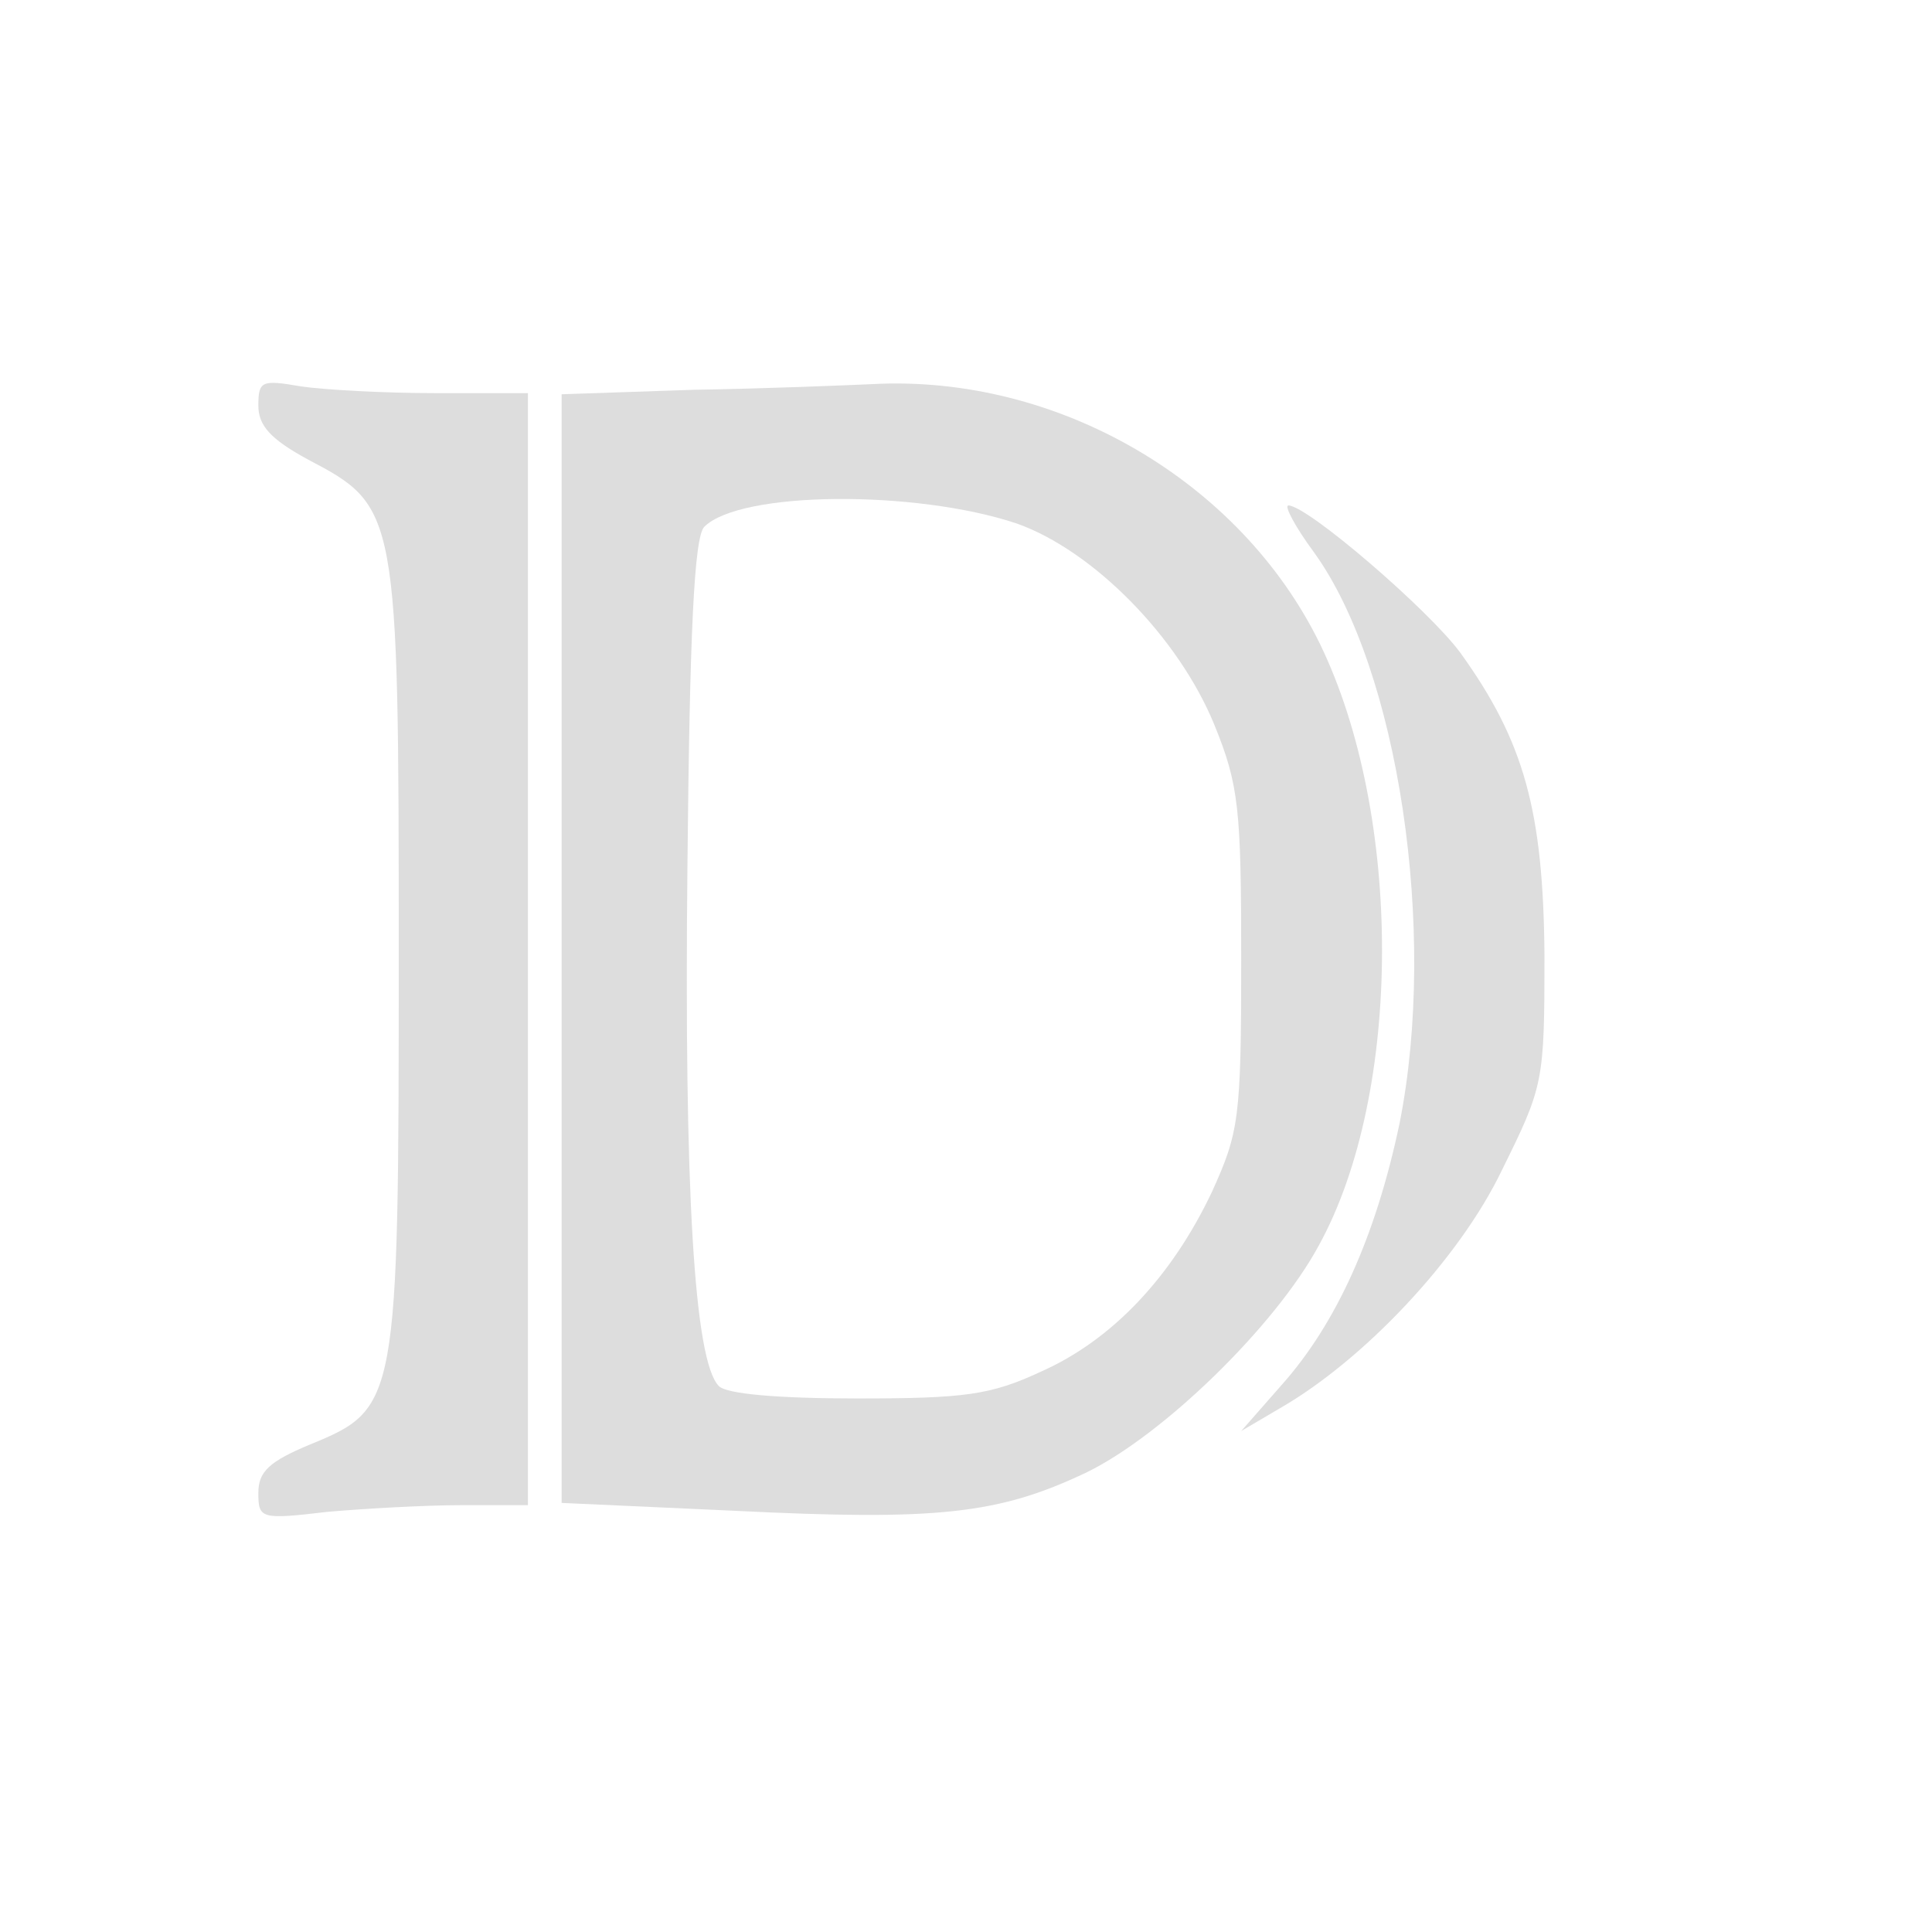
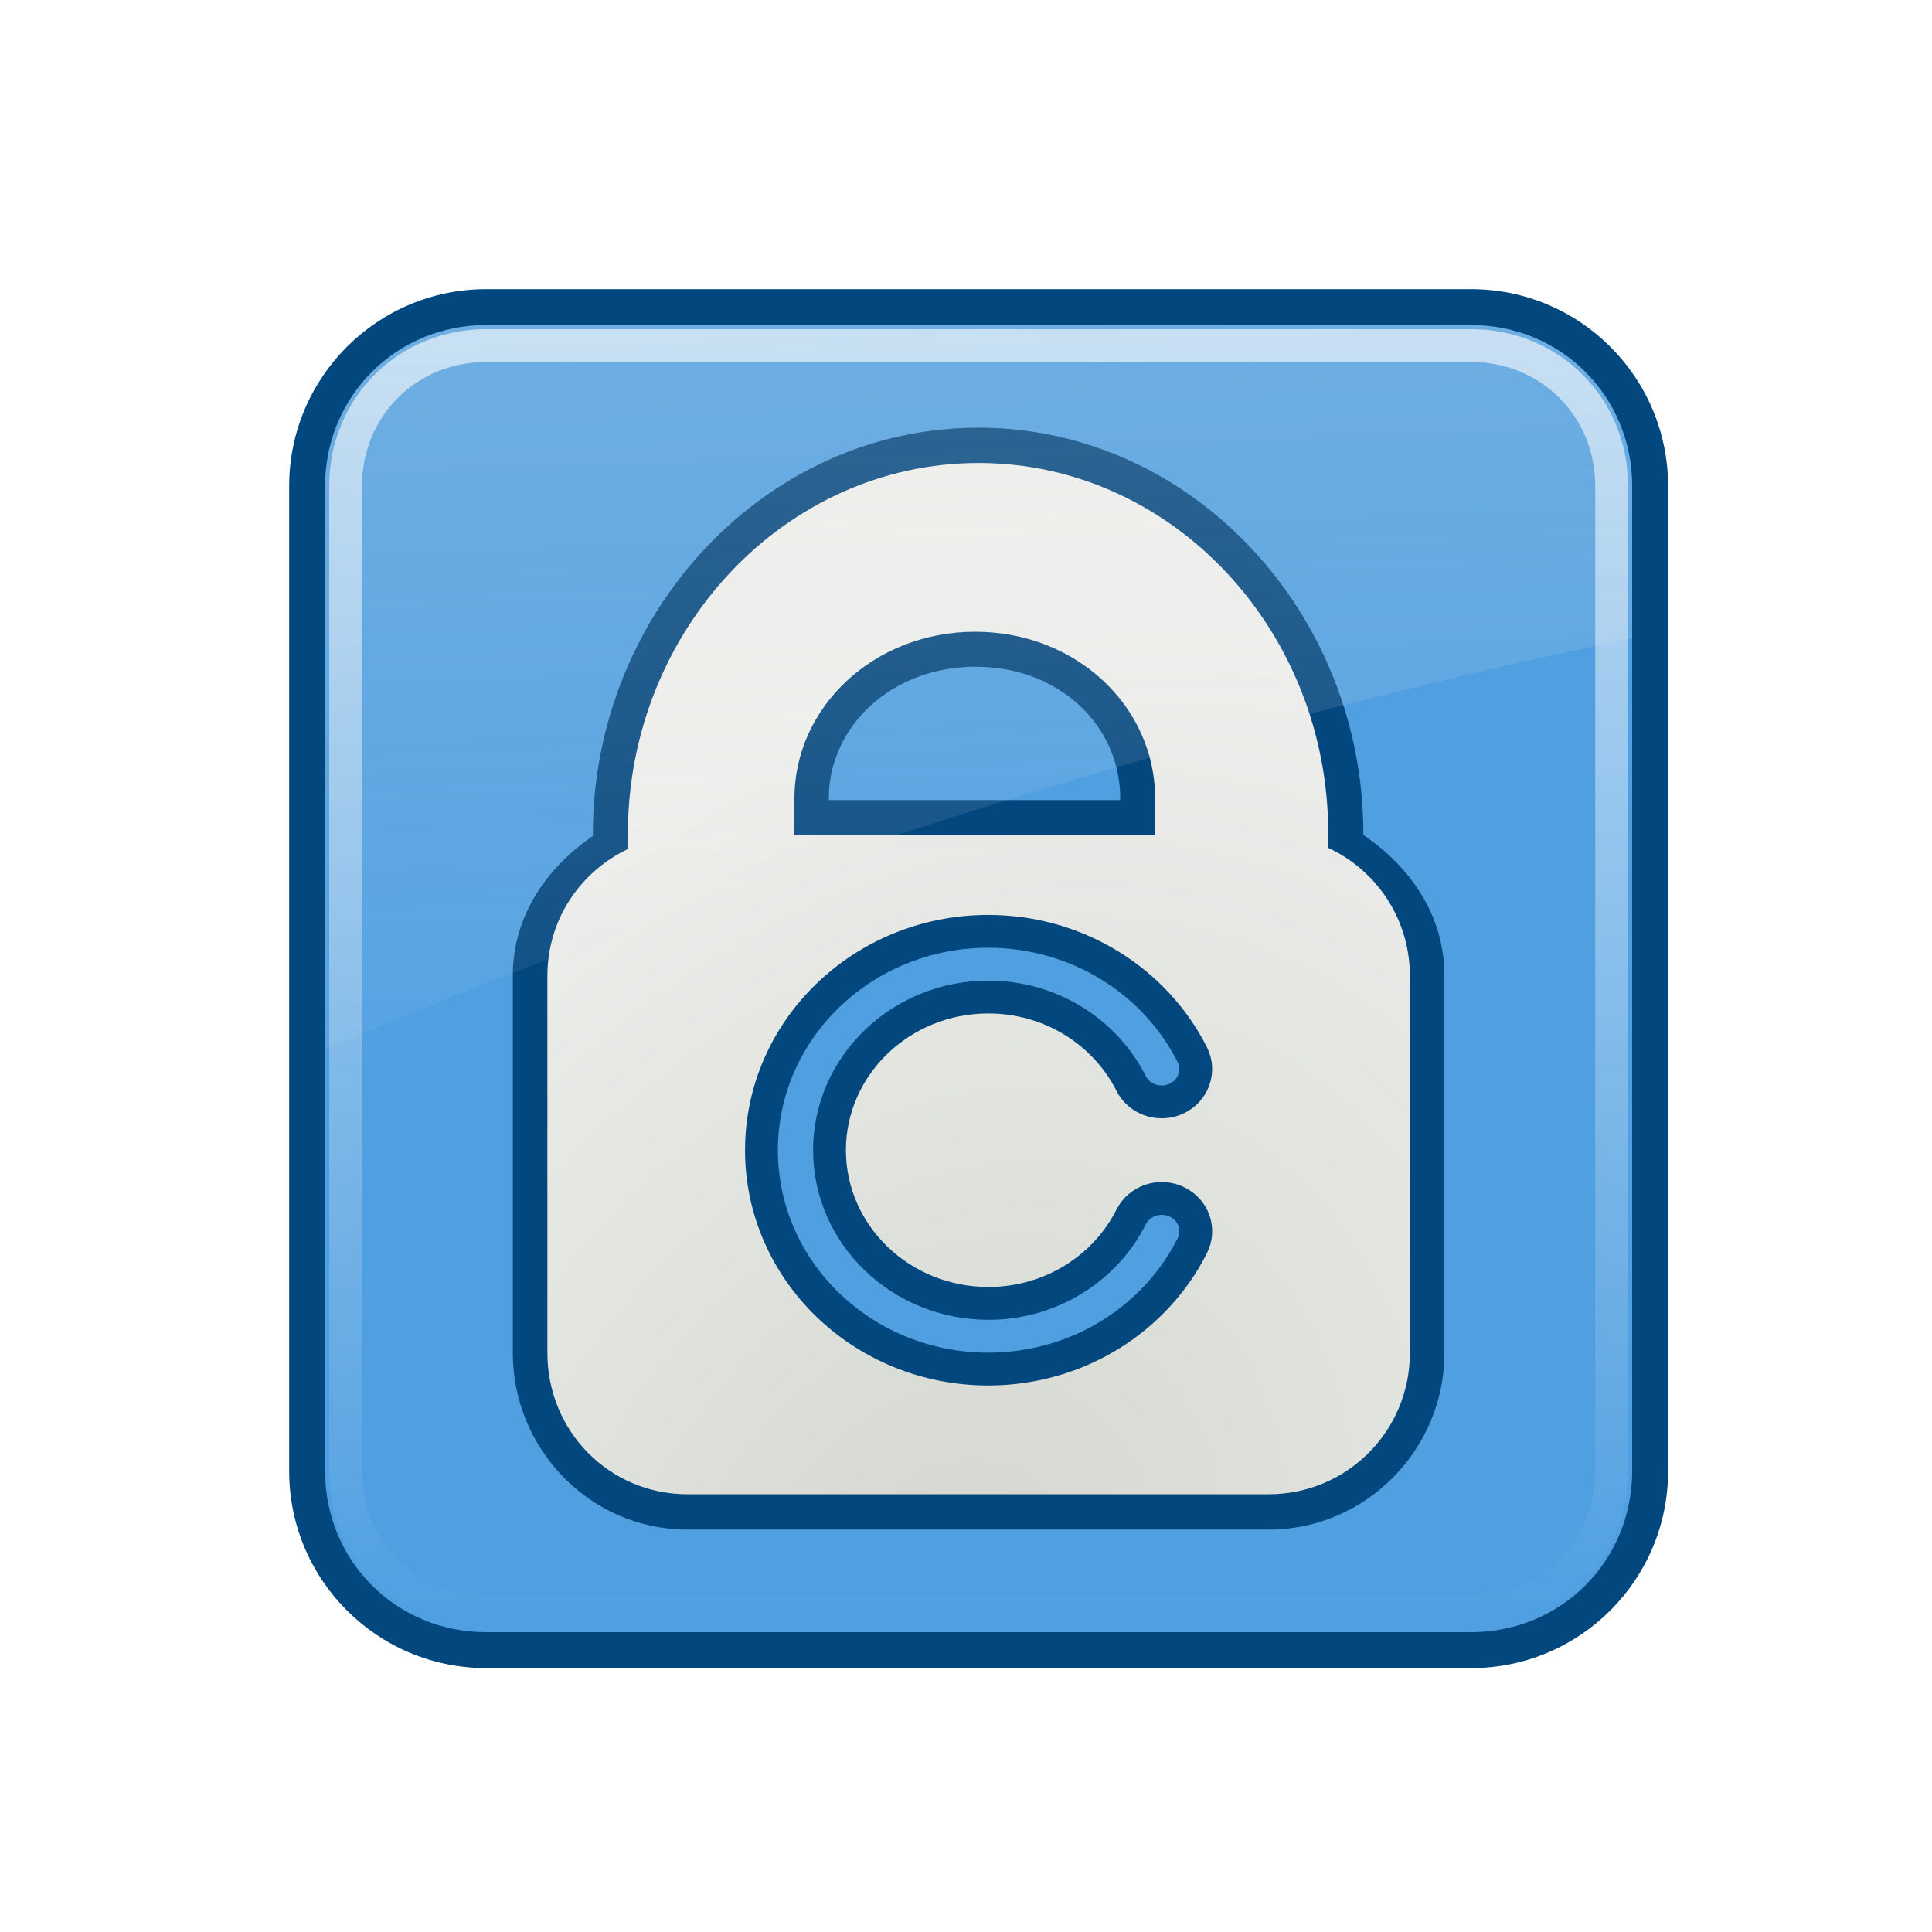
- <svg xmlns="http://www.w3.org/2000/svg" version="1.0" width="38pt" height="38pt" viewBox="0 0 172 172" preserveAspectRatio="xMidYMid meet">
-   <g transform="translate(0,172) scale(0.1,-0.1)" fill="#dddddd" stroke="none">
-     <path d="M230 1359 c0 -18 11 -30 44 -48 80 -42 81 -45 81 -441 0 -400 -1 -404 -79 -436 -36 -15 -46 -24 -46 -43 0 -23 2 -24 61 -17 34 3 88 6 120 6 l59 0 0 495 0 495 -82 0 c-46 0 -100 3 -120 6 -35 6 -38 5 -38 -17z" />
-     <path d="M618 1373 l-118 -4 0 -493 0 -494 154 -7 c181 -9 235 -3 313 34 68 33 168 130 207 202 75 136 75 384 1 536 -71 145 -234 240 -399 231 -23 -1 -94 -4 -158 -5z m287 -119 c68 -24 144 -101 176 -179 22 -54 24 -75 24 -210 0 -141 -2 -153 -26 -206 -36 -76 -89 -132 -152 -160 -45 -21 -68 -24 -164 -24 -71 0 -116 4 -123 11 -22 22 -31 175 -28 463 2 208 6 293 15 302 32 32 188 33 278 3z" />
-     <path d="M1170 1228 c75 -104 110 -337 76 -508 -21 -100 -56 -178 -105 -233 l-36 -41 34 20 c75 43 160 133 198 212 37 75 38 78 38 191 -1 129 -18 191 -75 270 -28 38 -136 131 -153 131 -4 0 6 -19 23 -42z" />
+ <svg xmlns="http://www.w3.org/2000/svg" xmlns:xlink="http://www.w3.org/1999/xlink" width="50" height="50" viewBox="-25 -25 306 306">
+   <defs>
+     <linearGradient id="2">
+       <stop id="J" stop-color="#d3d7cf" />
+       <stop id="K" offset="1" stop-color="#eeeeec" />
+     </linearGradient>
+     <linearGradient id="3">
+       <stop id="L" stop-color="#eeeeec" />
+       <stop id="M" offset="1" stop-color="#eeeeec" stop-opacity="0" />
+     </linearGradient>
+     <linearGradient id="5">
+       <stop id="P" stop-color="#fff" stop-opacity="0.8" />
+       <stop id="Q" offset="1" stop-color="#fff" stop-opacity="0" />
+     </linearGradient>
+     <linearGradient y1="-0.013" x2="-0.122" y2="1.013" id="9" xlink:href="#5" x1="-0.122" />
+     <radialGradient cx="16.362" cy="28.942" r="13.14" id="A" xlink:href="#2" gradientUnits="userSpaceOnUse" gradientTransform="matrix(1.308084,-1.983213,1.551088,1.023063,-42.29351,47.07819)" />
+     <linearGradient x1="0" y1="-2.815" x2="0.281" y2="1.351" id="B" xlink:href="#3" />
+   </defs>
+   <g id="1" transform="scale(5.2)">
+     <rect width="42" height="42" x="4" y="4" id="D" fill="#03477F" rx="6" />
+     <path d="m10,5.094c-2.739,0 -4.906,2.167 -4.906,4.906l0,30c0,2.739 2.167,4.906 4.906,4.906l30,0c2.739,0 4.906,-2.167 4.906,-4.906l0,-30c0,-2.739 -2.167,-4.906 -4.906,-4.906l-30,0z" id="E" fill="#4F9FE1" />
+     <path d="m25,8.219c-6.509,-0.005 -11.745,5.645 -11.75,12.375c-0,0.022 0,0.041 0,0.062c-1.397,0.955 -2.438,2.428 -2.438,4.25l0,11.5c0,2.93 2.364,5.375 5.312,5.375l17.719,0c2.948,0 5.344,-2.436 5.344,-5.375l0,-11.5c0,-1.836 -1.049,-3.325 -2.469,-4.281c0,-0.011 -0,-0.02 0,-0.031c0.005,-6.727 -5.213,-12.37 -11.719,-12.375zm-0.094,7.281c2.579,0.002 4.408,1.819 4.406,4l0,0.062l-8.875,0l0,-0.062c0.001,-2.162 1.894,-4.002 4.469,-4z" id="F" stroke-width="1.5" fill="#03477F" />
+     <path d="m25,9.295c-5.901,-0.004 -10.679,5.098 -10.683,11.288c-0,0.165 -0.001,0.308 0,0.47c-1.448,0.689 -2.452,2.147 -2.452,3.863l0,11.489c0,2.38 1.886,4.3 4.266,4.3l17.704,0c2.38,0 4.3,-1.92 4.3,-4.3l0,-11.489c0,-1.732 -1.016,-3.216 -2.486,-3.897c0,-0.156 -0,-0.273 0,-0.437c0.004,-6.188 -4.75,-11.284 -10.649,-11.288zm-0.101,5.14c3.094,0.002 5.478,2.293 5.476,5.073l0,1.109l-10.985,0l0,-1.109c0.002,-2.775 2.416,-5.075 5.509,-5.073l0,0z" id="G" stroke-width="1.5" fill="url(#A)" />
+     <path stroke="url(#9)" d="m10,5.719c-2.406,0 -4.281,1.876 -4.281,4.281l0,30c0,2.406 1.876,4.281 4.281,4.281l30,0c2.406,0 4.281,-1.876 4.281,-4.281l0,-30c0,-2.406 -1.876,-4.281 -4.281,-4.281l-30,0z" id="H" opacity="0.8" fill="none" stroke-linecap="round" stroke-dashoffset="30" />
+     <path d="m10,5.094c-2.739,0 -4.906,2.167 -4.906,4.906l0,17.156c12.085,-5.133 25.681,-9.57 39.812,-12.531l0,-4.625c0,-2.739 -2.167,-4.906 -4.906,-4.906l-30,0l0,0z" id="I" opacity="0.6" fill="url(#B)" />
+     <path transform="rotate(90 25,30.22613) " stroke="#03477f" fill="#4F9FE1" d="m22.092,23.717c0.496,-0.249 1.094,-0.035 1.336,0.48c0.241,0.515 0.033,1.135 -0.463,1.385c-1.557,0.785 -2.632,2.437 -2.631,4.352c0.005,2.67 2.09,4.83 4.666,4.835c2.577,-0.005 4.661,-2.165 4.666,-4.835c0.001,-1.916 -1.074,-3.569 -2.633,-4.353c-0.497,-0.25 -0.704,-0.869 -0.463,-1.385c0.241,-0.514 0.838,-0.73 1.335,-0.48c2.226,1.116 3.76,3.483 3.761,6.218c-0.001,3.815 -2.984,6.906 -6.666,6.907c-3.682,-0.001 -6.665,-3.093 -6.666,-6.907c0.001,-2.734 1.534,-5.099 3.758,-6.217z" id="svg_2" />
  </g>
</svg>
